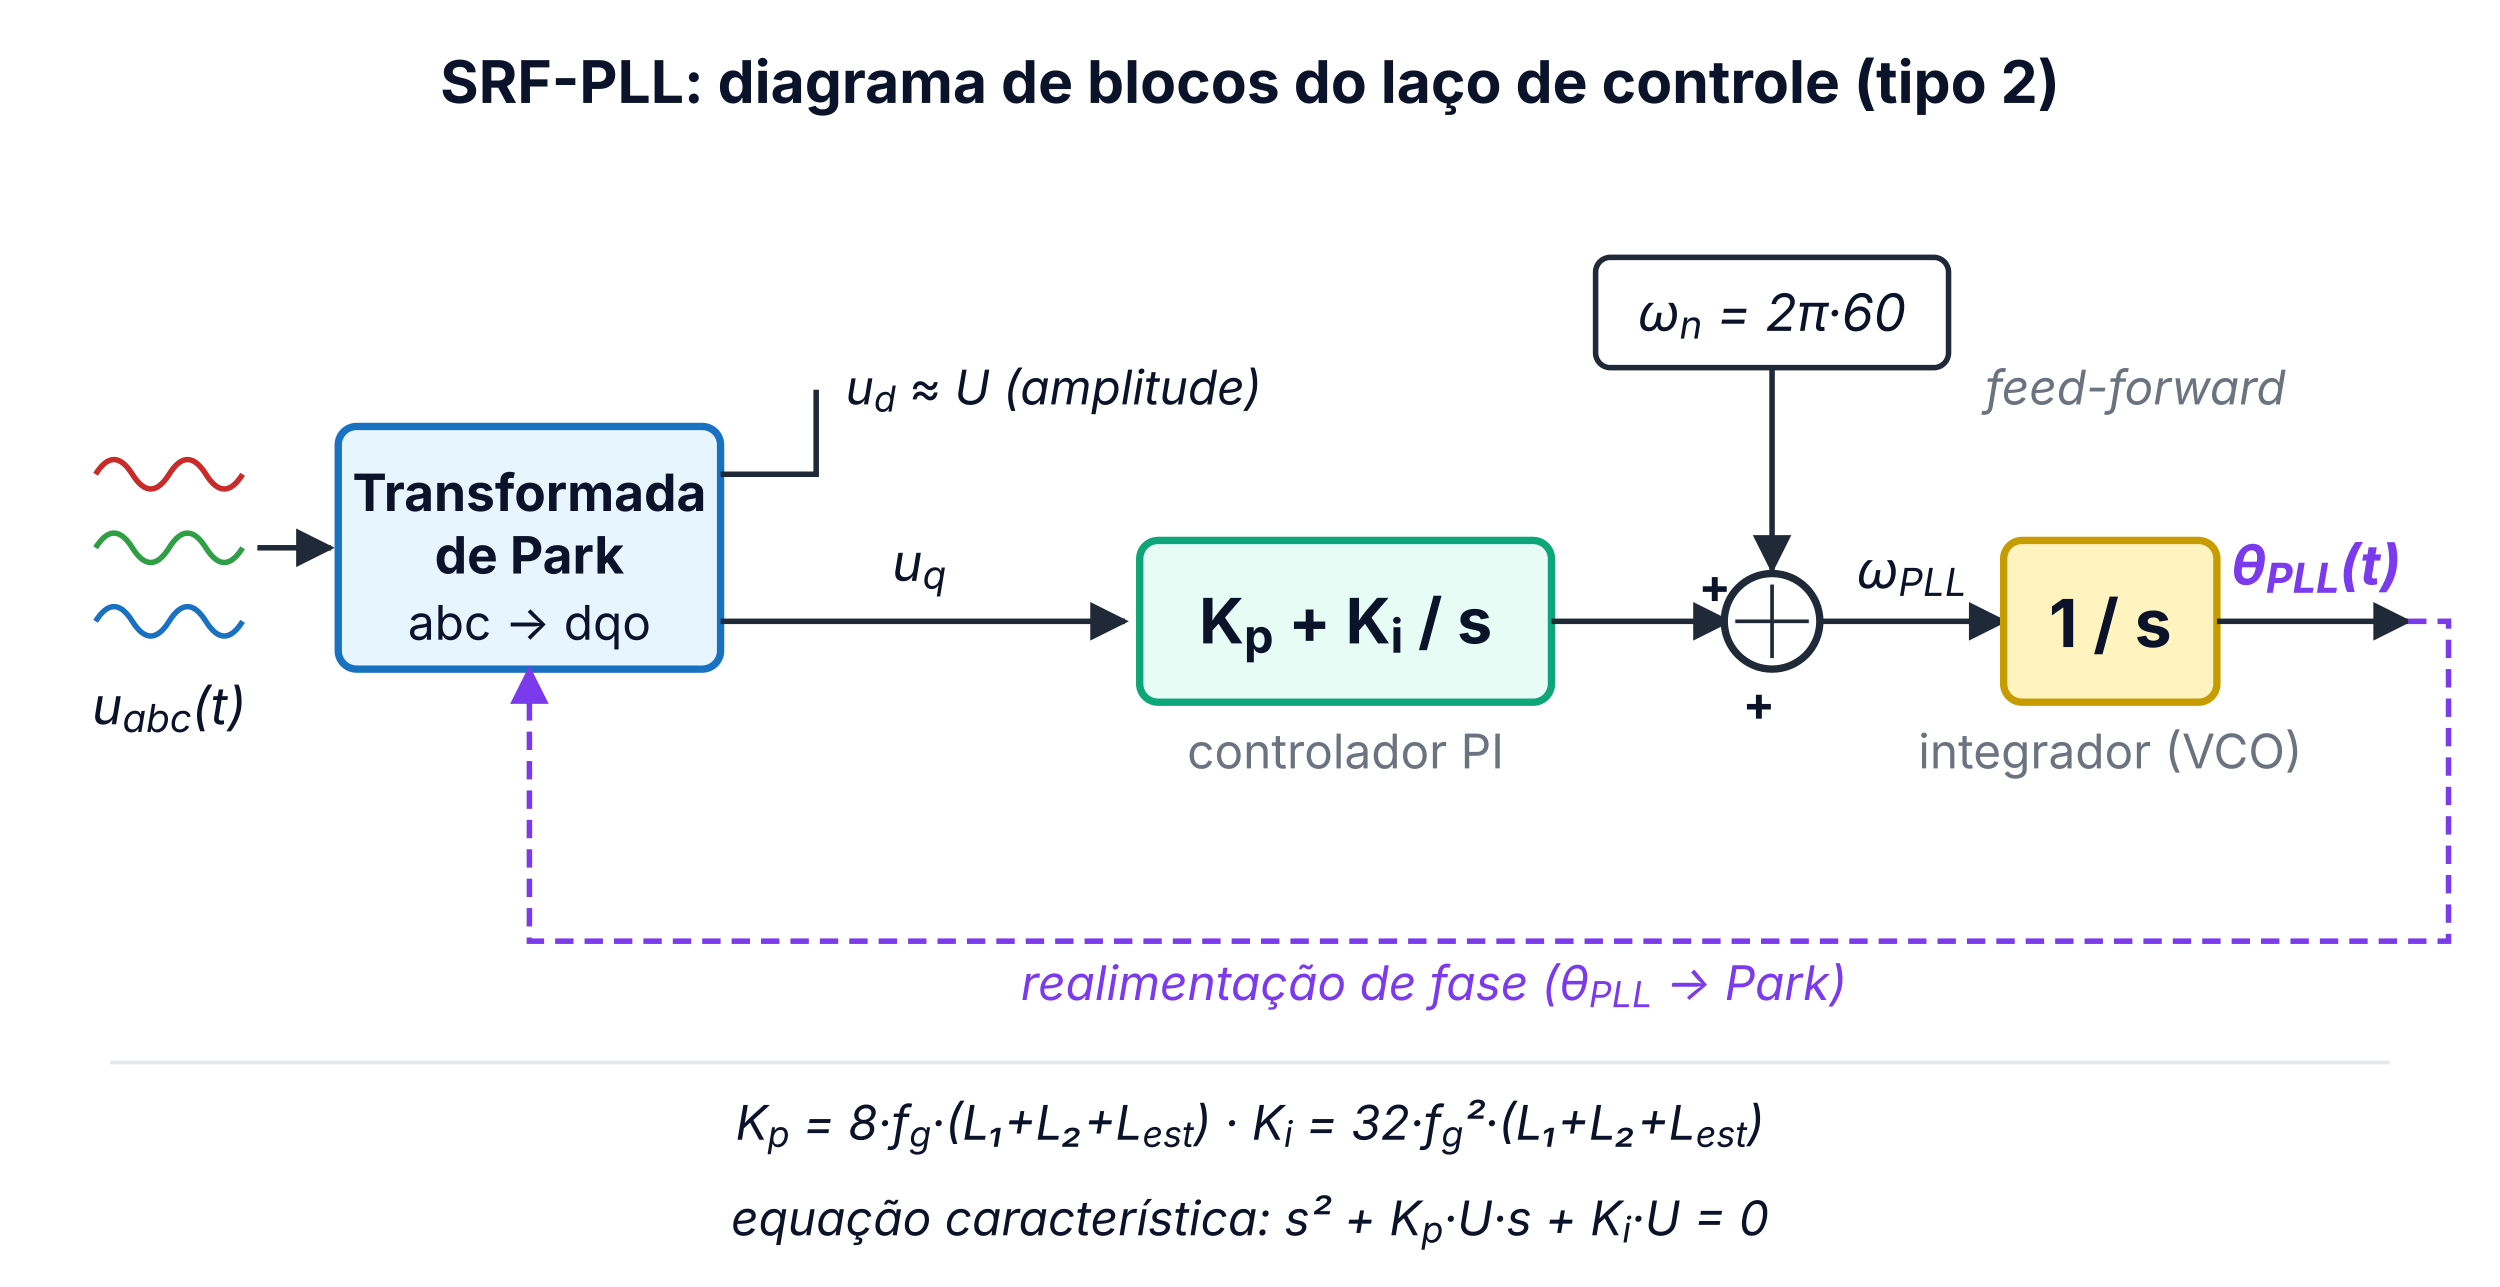
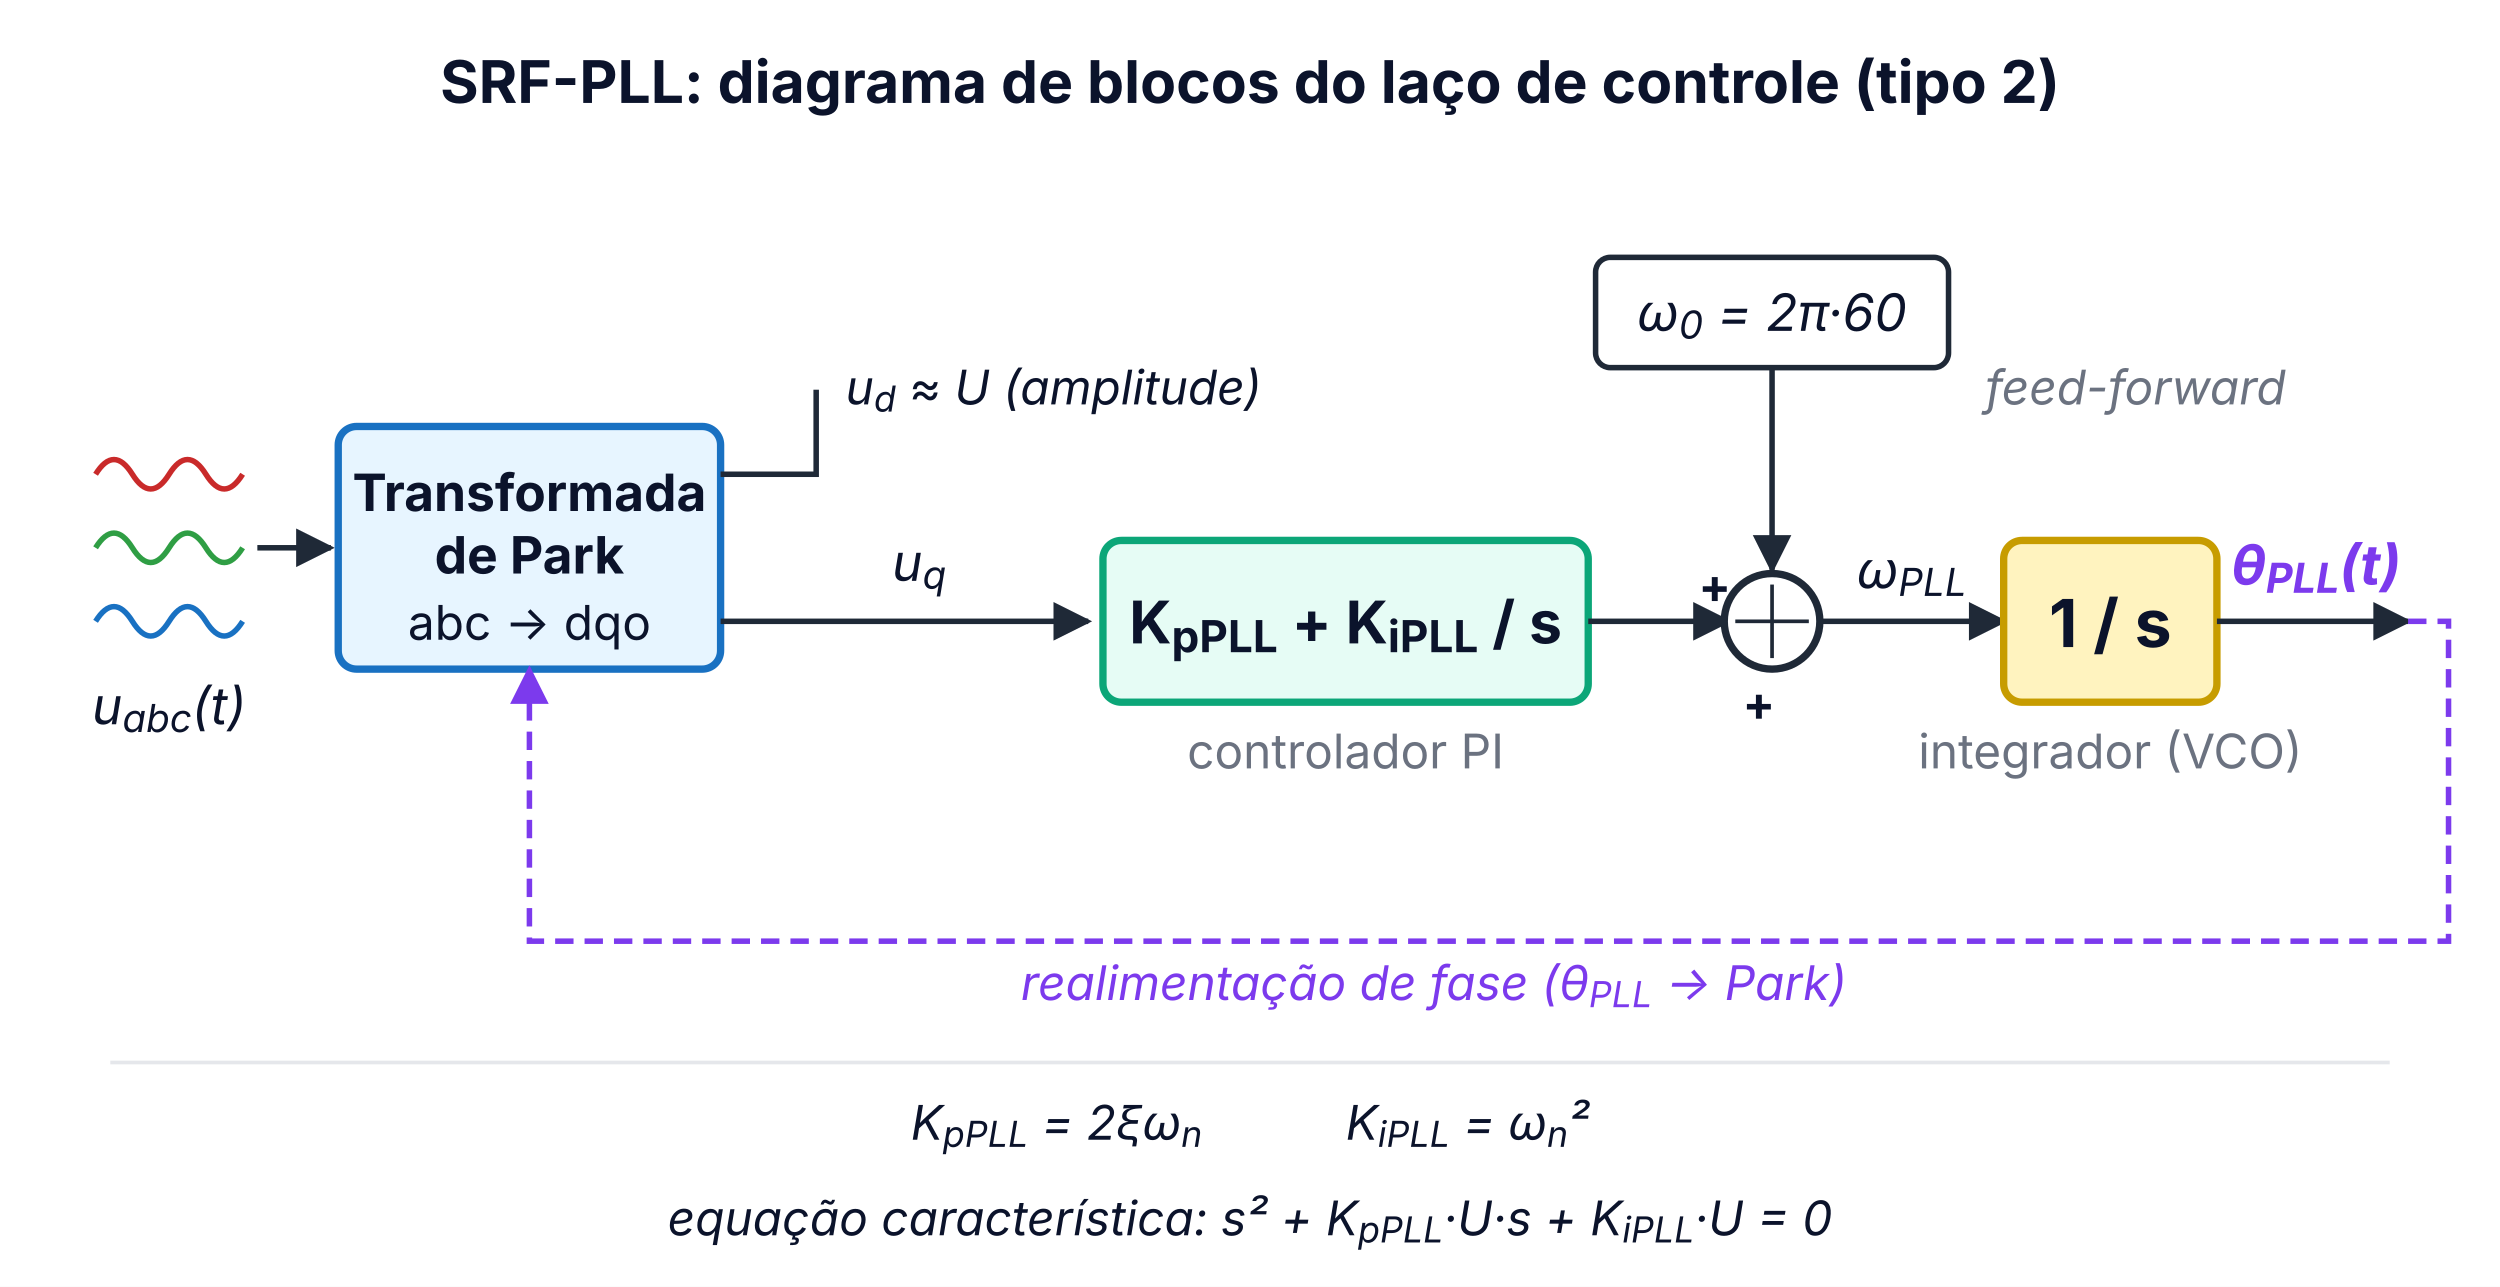
<svg xmlns="http://www.w3.org/2000/svg" viewBox="0 0 680 350" font-family="ui-sans-serif, system-ui, -apple-system, sans-serif">
  <defs>
    <marker id="arr" viewBox="0 0 10 10" refX="9" refY="5" markerWidth="7" markerHeight="7" orient="auto-start-reverse">
      <path d="M 0 0 L 10 5 L 0 10 z" fill="#1f2937" />
    </marker>
    <marker id="arrP" viewBox="0 0 10 10" refX="9" refY="5" markerWidth="7" markerHeight="7" orient="auto-start-reverse">
      <path d="M 0 0 L 10 5 L 0 10 z" fill="#7c3aed" />
    </marker>
  </defs>
  <rect width="680" height="350" fill="#ffffff" />
  <text x="340" y="28" text-anchor="middle" font-size="16" font-weight="700" fill="#0B132B">
    SRF-PLL: diagrama de blocos do laço de controle (tipo 2)
  </text>
  <g transform="translate(26,149)">
    <path d="M 0 -20 q 5 -8 10 0 q 5 8 10 0 q 5 -8 10 0 q 5 8 10 0" fill="none" stroke="#c92a2a" stroke-width="1.5" />
    <path d="M 0 0   q 5 -8 10 0 q 5 8 10 0 q 5 -8 10 0 q 5 8 10 0" fill="none" stroke="#2f9e44" stroke-width="1.5" />
    <path d="M 0 20  q 5 -8 10 0 q 5 8 10 0 q 5 -8 10 0 q 5 8 10 0" fill="none" stroke="#1971c2" stroke-width="1.5" />
    <text x="20" y="48" text-anchor="middle" font-size="14" font-style="italic" fill="#0B132B">u<tspan baseline-shift="sub" font-size="75%">abc</tspan>(t)</text>
  </g>
  <line x1="70" y1="149" x2="90" y2="149" stroke="#1f2937" stroke-width="1.5" marker-end="url(#arr)" />
  <rect x="92" y="116" width="104" height="66" fill="#e7f5ff" stroke="#1971c2" stroke-width="2" rx="5" />
  <text x="144" y="139" text-anchor="middle" font-size="14" font-weight="700" fill="#0B132B">Transformada</text>
  <text x="144" y="156" text-anchor="middle" font-size="14" font-weight="700" fill="#0B132B">de Park</text>
  <text x="144" y="174" text-anchor="middle" font-size="13" fill="#0B132B">abc → dqo</text>
  <path d="M 196 129 L 222 129 L 222 106" fill="none" stroke="#1f2937" stroke-width="1.5" />
  <text x="230" y="110" font-size="13" font-style="italic" fill="#0B132B">u<tspan baseline-shift="sub" font-size="75%">d</tspan> ≈ U (amplitude)</text>
-   <line x1="196" y1="169" x2="306" y2="169" stroke="#1f2937" stroke-width="1.5" marker-end="url(#arr)" />
+   <line x1="196" y1="169" x2="296" y2="169" stroke="#1f2937" stroke-width="1.5" marker-end="url(#arr)" />
  <text x="250" y="158" text-anchor="middle" font-size="14" font-style="italic" fill="#0B132B">u<tspan baseline-shift="sub" font-size="75%">q</tspan>
  </text>
-   <rect x="310" y="147" width="112" height="44" fill="#e6fcf5" stroke="#0ca678" stroke-width="2" rx="5" />
-   <text x="366" y="175" text-anchor="middle" font-size="17" font-weight="700" fill="#0B132B">K<tspan baseline-shift="sub" font-size="75%">p</tspan> + K<tspan baseline-shift="sub" font-size="75%">i</tspan> / s</text>
+   <rect x="300" y="147" width="132" height="44" fill="#e6fcf5" stroke="#0ca678" stroke-width="2" rx="5" />
+   <text x="366" y="175" text-anchor="middle" font-size="16" font-weight="700" fill="#0B132B">K<tspan baseline-shift="sub" font-size="75%">pPLL</tspan> + K<tspan baseline-shift="sub" font-size="75%">iPLL</tspan> / s</text>
  <text x="366" y="209" text-anchor="middle" font-size="13" fill="#6b7280">controlador PI</text>
-   <line x1="422" y1="169" x2="470" y2="169" stroke="#1f2937" stroke-width="1.5" marker-end="url(#arr)" />
+   <line x1="432" y1="169" x2="470" y2="169" stroke="#1f2937" stroke-width="1.5" marker-end="url(#arr)" />
  <circle cx="482" cy="169" r="13" fill="white" stroke="#1f2937" stroke-width="2" />
  <line x1="472" y1="169" x2="492" y2="169" stroke="#1f2937" stroke-width="1" />
  <line x1="482" y1="159" x2="482" y2="179" stroke="#1f2937" stroke-width="1" />
  <text x="462" y="164" font-size="13" font-weight="700" fill="#0B132B">+</text>
  <text x="474" y="196" font-size="13" font-weight="700" fill="#0B132B">+</text>
  <rect x="434" y="70" width="96" height="30" fill="white" stroke="#1f2937" stroke-width="1.5" rx="4" />
-   <text x="482" y="90" text-anchor="middle" font-size="14" font-style="italic" fill="#0B132B">ω<tspan baseline-shift="sub" font-size="75%">n</tspan> = 2π·60</text>
+   <text x="482" y="90" text-anchor="middle" font-size="14" font-style="italic" fill="#0B132B">ω<tspan baseline-shift="sub" font-size="75%">0</tspan> = 2π·60</text>
  <line x1="482" y1="100" x2="482" y2="155" stroke="#1f2937" stroke-width="1.5" marker-end="url(#arr)" />
  <text x="540" y="110" font-size="13" font-style="italic" fill="#6b7280">feed-forward</text>
  <line x1="495" y1="169" x2="545" y2="169" stroke="#1f2937" stroke-width="1.5" marker-end="url(#arr)" />
  <text x="520" y="160" text-anchor="middle" font-size="14" font-style="italic" fill="#0B132B">ω<tspan baseline-shift="sub" font-size="75%">PLL</tspan>
  </text>
  <rect x="545" y="147" width="58" height="44" fill="#fff3bf" stroke="#c79c00" stroke-width="2" rx="5" />
  <text x="574" y="176" text-anchor="middle" font-size="18" font-weight="700" fill="#0B132B">1 / s</text>
  <text x="574" y="209" text-anchor="middle" font-size="13" fill="#6b7280">integrador (VCO)</text>
  <line x1="603" y1="169" x2="655" y2="169" stroke="#1f2937" stroke-width="1.5" marker-end="url(#arr)" />
  <text x="630" y="159" text-anchor="middle" font-size="15" font-weight="700" font-style="italic" fill="#7c3aed">θ<tspan baseline-shift="sub" font-size="75%">PLL</tspan>(t)</text>
  <path d="M 655 169 L 666 169 L 666 256 L 144 256 L 144 182" fill="none" stroke="#7c3aed" stroke-width="1.5" stroke-dasharray="5,3" marker-end="url(#arrP)" />
  <text x="390" y="272" text-anchor="middle" font-size="13" font-style="italic" fill="#7c3aed">realimentação de fase (θ<tspan baseline-shift="sub" font-size="75%">PLL</tspan> → Park)</text>
  <line x1="30" y1="289" x2="650" y2="289" stroke="#e5e7eb" stroke-width="1" />
  <text x="340" y="310" text-anchor="middle" font-size="13" font-style="italic" fill="#0B132B">
-     K<tspan baseline-shift="sub" font-size="75%">p</tspan> = 8·f<tspan baseline-shift="sub" font-size="75%">g</tspan>·(L₁+L₂+L<tspan baseline-shift="sub" font-size="75%">est</tspan>)   ·   K<tspan baseline-shift="sub" font-size="75%">i</tspan> = 32·f<tspan baseline-shift="sub" font-size="75%">g</tspan>²·(L₁+L₂+L<tspan baseline-shift="sub" font-size="75%">est</tspan>)
+     K<tspan baseline-shift="sub" font-size="75%">pPLL</tspan> = 2ξω<tspan baseline-shift="sub" font-size="75%">n</tspan>   K<tspan baseline-shift="sub" font-size="75%">iPLL</tspan> = ω<tspan baseline-shift="sub" font-size="75%">n</tspan>²
  </text>
  <text x="340" y="336" text-anchor="middle" font-size="13" font-style="italic" fill="#0B132B">
-     equação característica:  s² + K<tspan baseline-shift="sub" font-size="75%">p</tspan>·U·s + K<tspan baseline-shift="sub" font-size="75%">i</tspan>·U = 0
+     equação característica:  s² + K<tspan baseline-shift="sub" font-size="75%">pPLL</tspan>·U·s + K<tspan baseline-shift="sub" font-size="75%">iPLL</tspan>·U = 0
  </text>
</svg>
